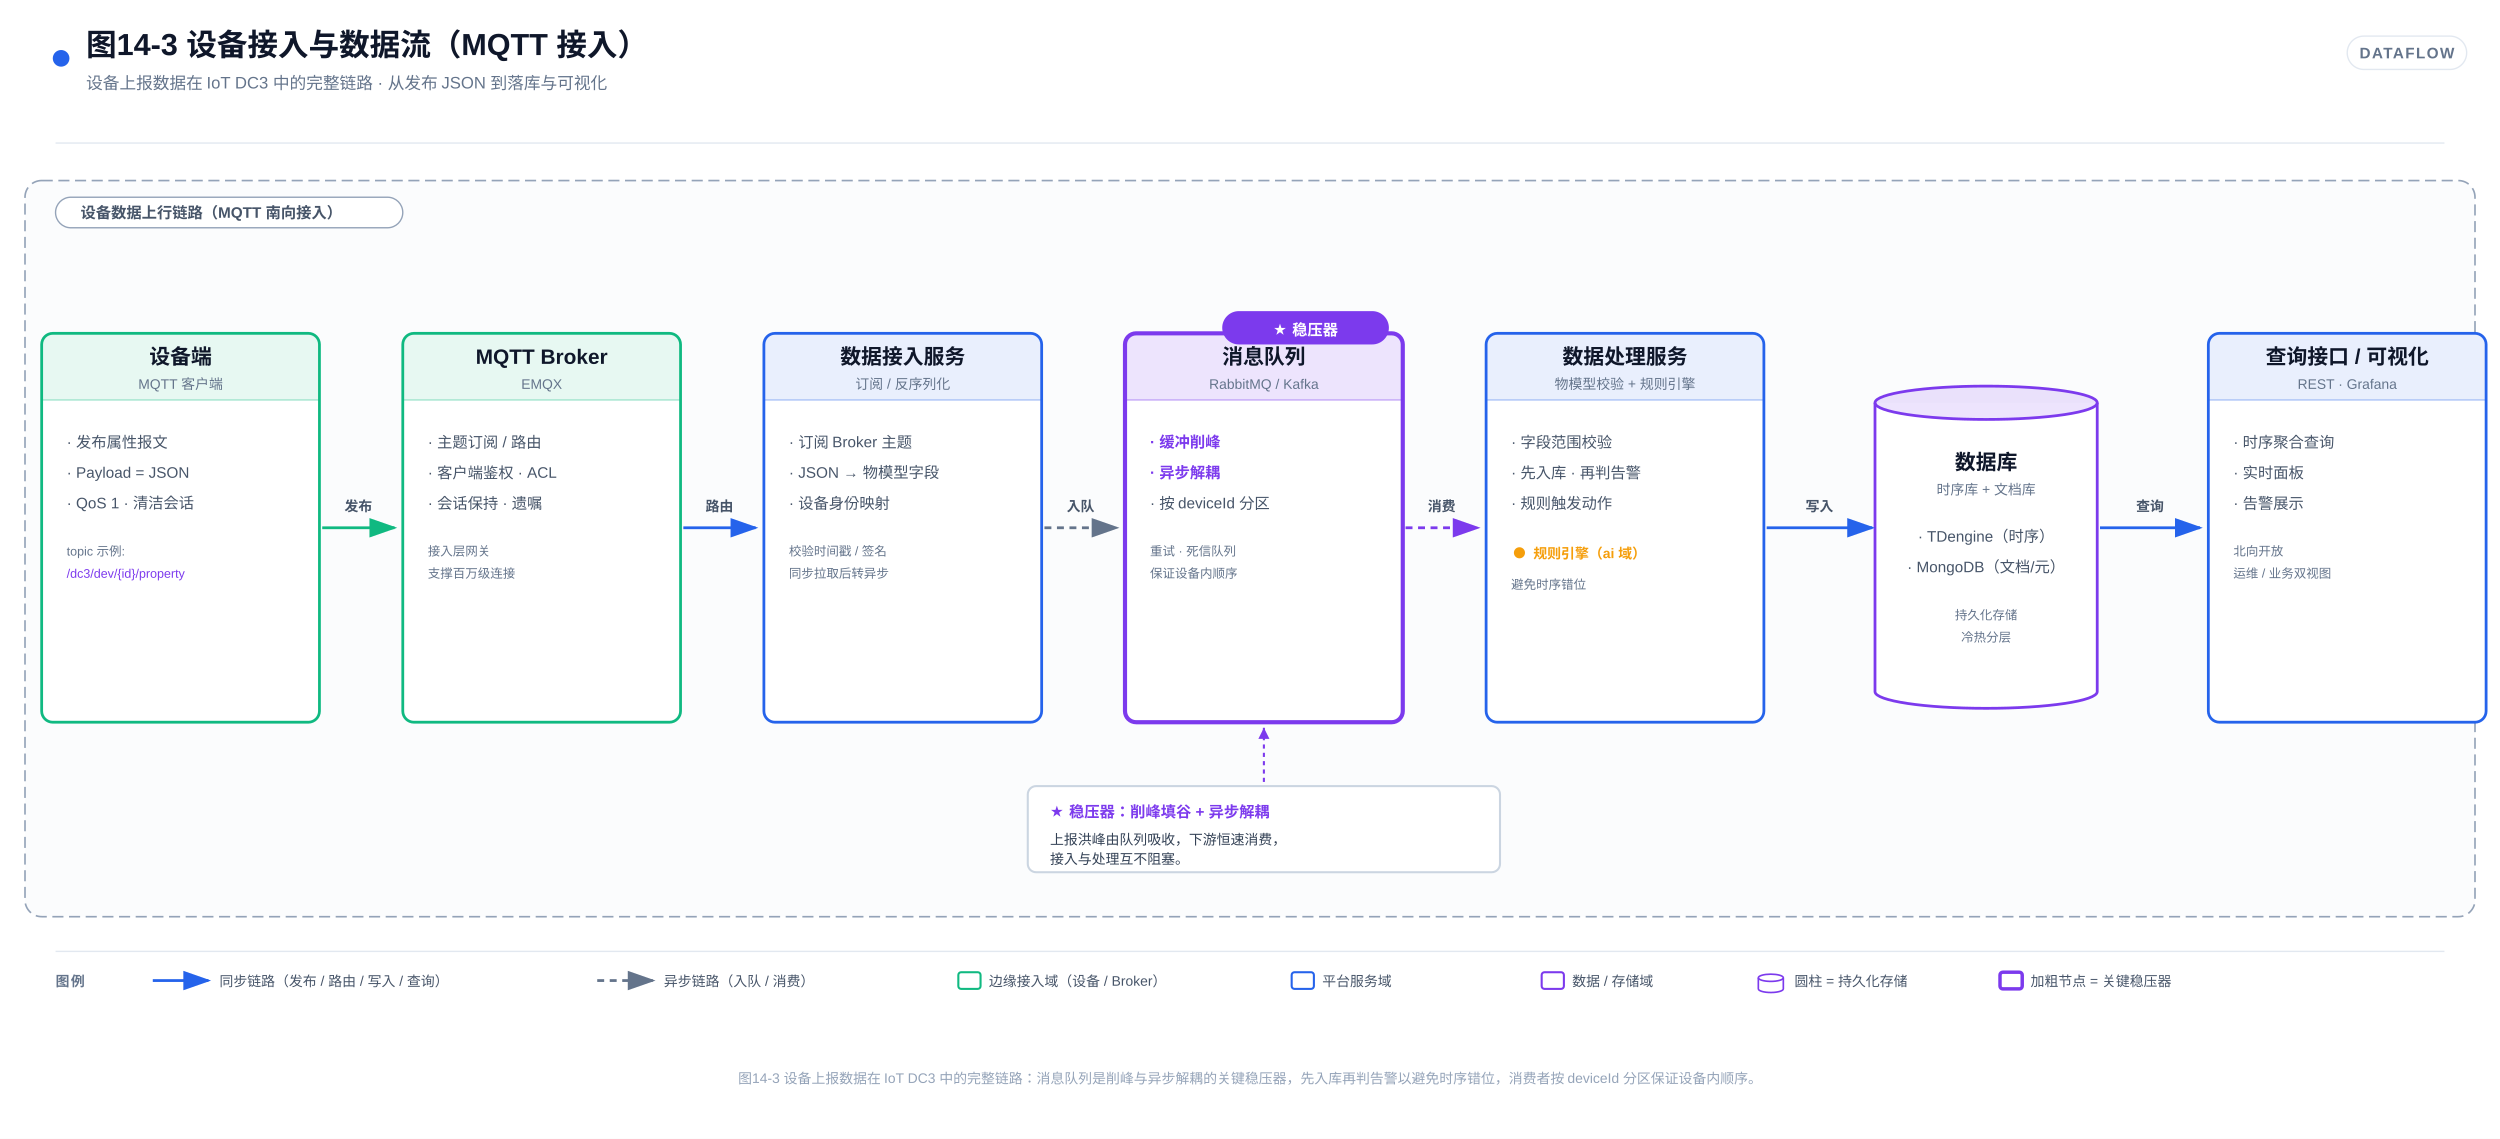
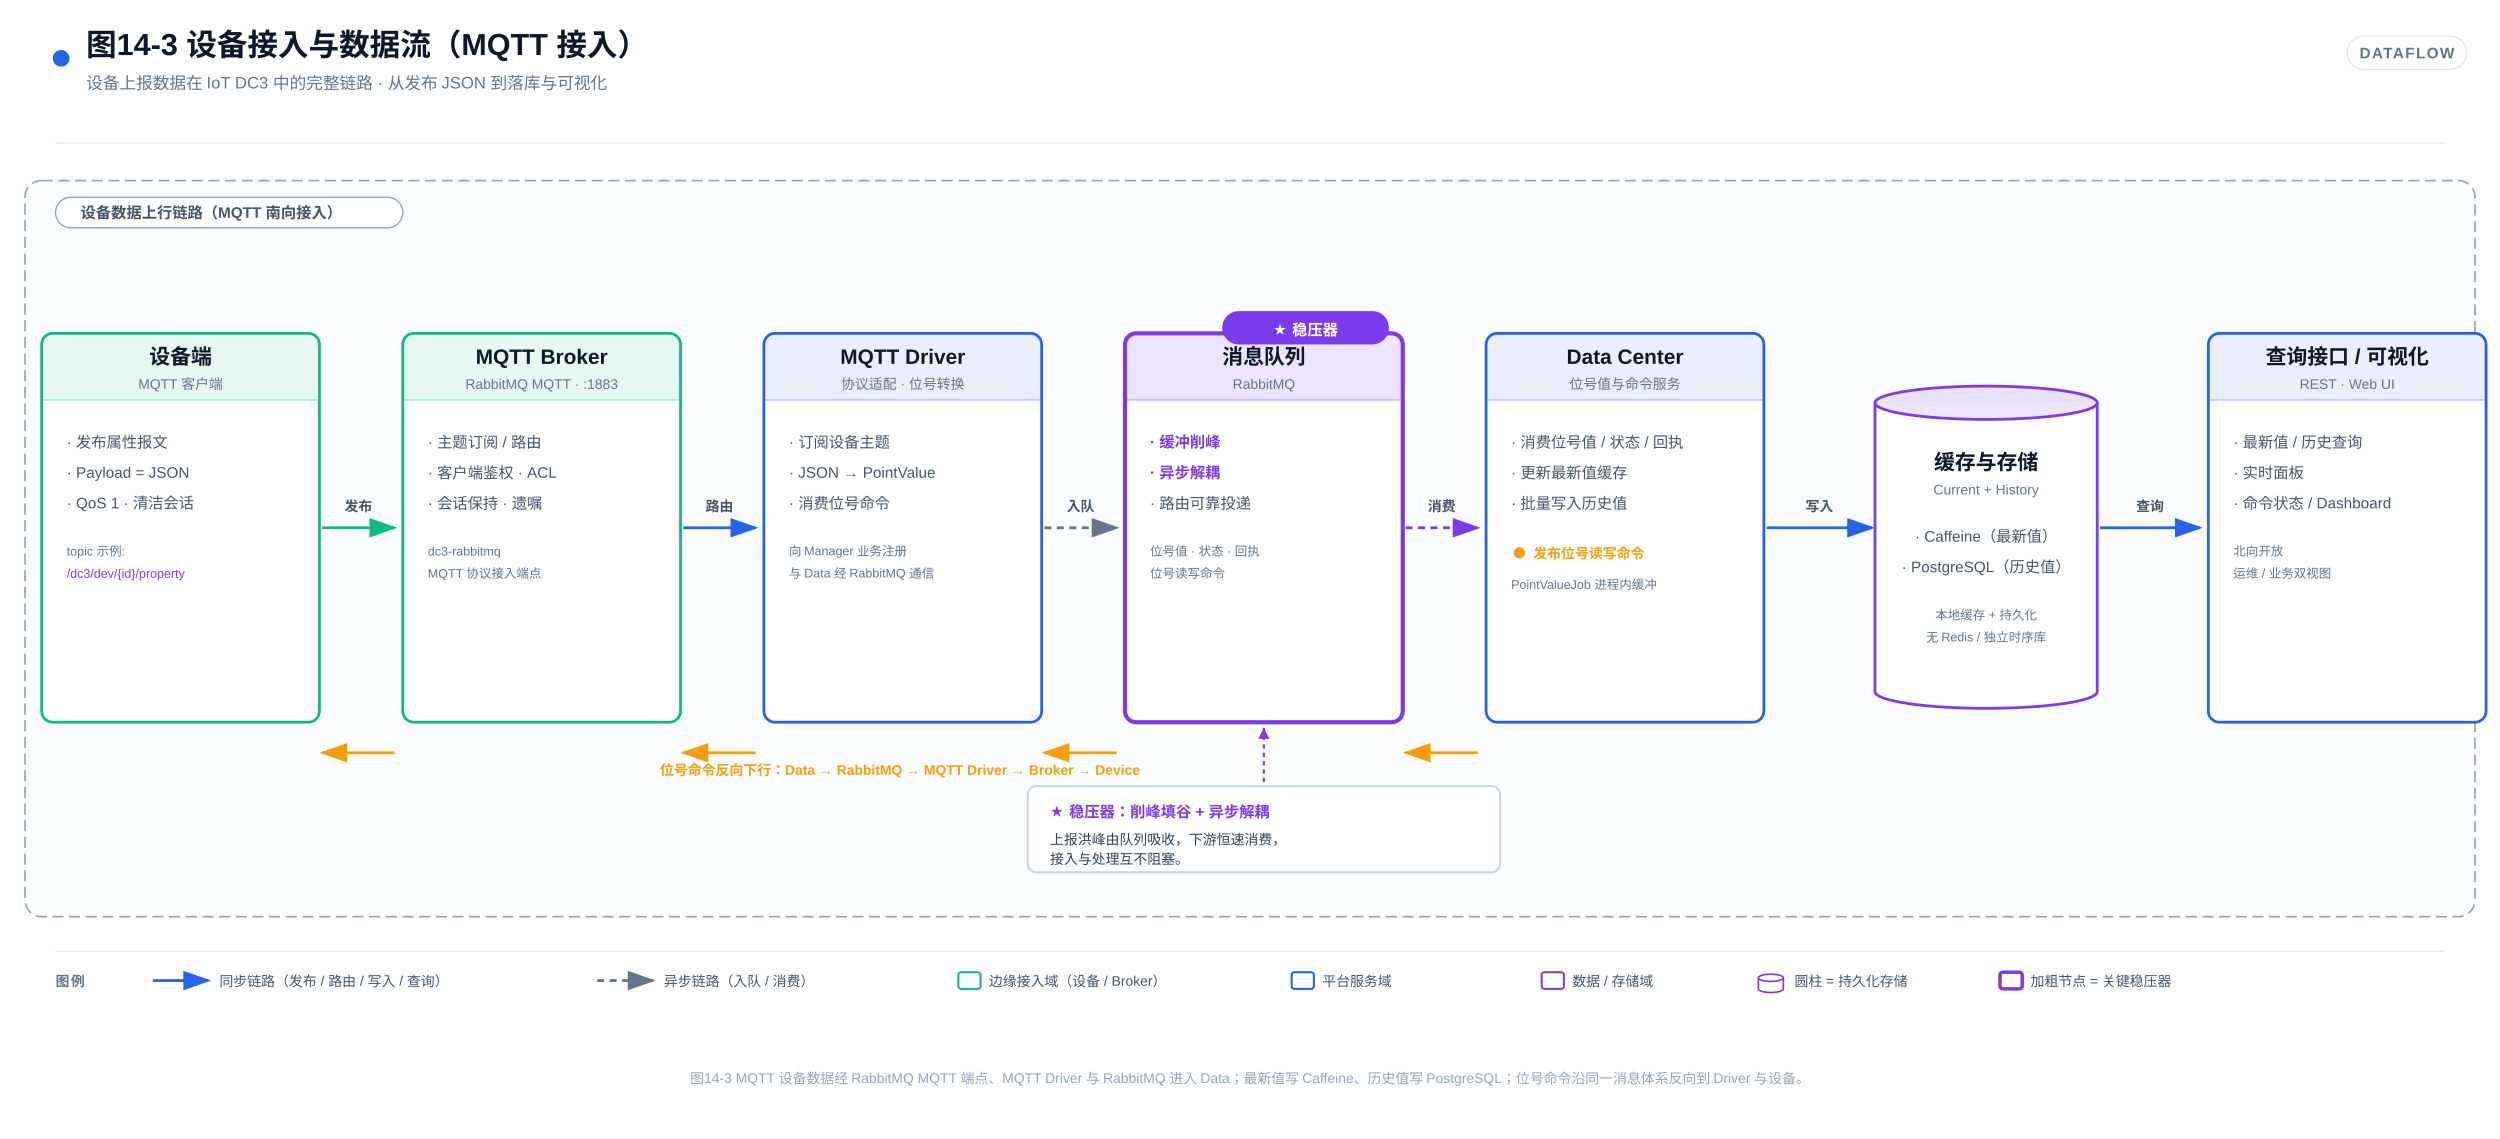
<svg xmlns="http://www.w3.org/2000/svg" width="1800" height="820" viewBox="0 0 1800 820" data-style="architecture-diagram-wireframe-white" font-family="'JetBrains Mono','PingFang SC','Microsoft YaHei',Arial,sans-serif">
  <defs>
    <marker id="ah-blue" markerWidth="10" markerHeight="7" refX="9" refY="3.5" orient="auto">
      <polygon points="0 0,10 3.5,0 7" fill="#2563EB" />
    </marker>
    <marker id="ah-green" markerWidth="10" markerHeight="7" refX="9" refY="3.5" orient="auto">
      <polygon points="0 0,10 3.5,0 7" fill="#10B981" />
    </marker>
    <marker id="ah-gray" markerWidth="10" markerHeight="7" refX="9" refY="3.5" orient="auto">
      <polygon points="0 0,10 3.5,0 7" fill="#64748B" />
    </marker>
    <marker id="ah-purple" markerWidth="10" markerHeight="7" refX="9" refY="3.5" orient="auto">
      <polygon points="0 0,10 3.5,0 7" fill="#7C3AED" />
    </marker>
    <marker id="ah-orange" markerWidth="10" markerHeight="7" refX="9" refY="3.5" orient="auto">
      <polygon points="0 0,10 3.5,0 7" fill="#F59E0B" />
    </marker>
  </defs>
  <rect x="0" y="0" width="1800" height="820" fill="#FFFFFF" />
  <circle cx="44" cy="42" r="6" fill="#2563EB" />
  <text x="62" y="40" font-size="22" font-weight="700" fill="#0F172A">图14-3 设备接入与数据流（MQTT 接入）</text>
  <text x="62" y="64" font-size="12" fill="#64748B">设备上报数据在 IoT DC3 中的完整链路 · 从发布 JSON 到落库与可视化</text>
  <rect x="1690" y="26" width="86" height="24" rx="12" fill="#FFFFFF" stroke="#E2E8F0" stroke-width="1" />
  <text x="1733" y="42" font-size="11" font-weight="700" fill="#64748B" text-anchor="middle" letter-spacing="1">DATAFLOW</text>
  <line x1="40" y1="103" x2="1760" y2="103" stroke="#E2E8F0" stroke-width="1" />
  <rect x="18" y="130" width="1764" height="530" rx="12" fill="#F8FAFC" fill-opacity="0.6" stroke="#94A3B8" stroke-width="1.2" stroke-dasharray="8 4" />
  <rect x="40" y="142" width="250" height="22" rx="11" fill="#FFFFFF" stroke="#94A3B8" stroke-width="1" />
  <text x="58" y="157" font-size="11" font-weight="600" fill="#475569">设备数据上行链路（MQTT 南向接入）</text>
  <g transform="translate(30,240)">
    <rect x="0" y="0" width="200" height="280" rx="8" fill="#FFFFFF" stroke="#10B981" stroke-width="2" />
    <path d="M0,8 Q0,0 8,0 L192,0 Q200,0 200,8 L200,48 L0,48 Z" fill="#10B981" fill-opacity="0.1" />
    <line x1="0" y1="48" x2="200" y2="48" stroke="#10B981" stroke-opacity="0.35" stroke-width="1" />
    <text x="100" y="22" font-size="15" font-weight="700" fill="#0F172A" text-anchor="middle">设备端</text>
    <text x="100" y="40" font-size="10" fill="#64748B" text-anchor="middle">MQTT 客户端</text>
    <text x="18" y="82" font-size="11" fill="#475569">· 发布属性报文</text>
    <text x="18" y="104" font-size="11" fill="#475569">· Payload = JSON</text>
    <text x="18" y="126" font-size="11" fill="#475569">· QoS 1 · 清洁会话</text>
    <text x="18" y="160" font-size="9" fill="#64748B">topic 示例:</text>
    <text x="18" y="176" font-size="9" fill="#7C3AED">/dc3/dev/{id}/property</text>
  </g>
  <g transform="translate(290,240)">
    <rect x="0" y="0" width="200" height="280" rx="8" fill="#FFFFFF" stroke="#10B981" stroke-width="2" />
    <path d="M0,8 Q0,0 8,0 L192,0 Q200,0 200,8 L200,48 L0,48 Z" fill="#10B981" fill-opacity="0.1" />
    <line x1="0" y1="48" x2="200" y2="48" stroke="#10B981" stroke-opacity="0.35" stroke-width="1" />
    <text x="100" y="22" font-size="15" font-weight="700" fill="#0F172A" text-anchor="middle">MQTT Broker</text>
-     <text x="100" y="40" font-size="10" fill="#64748B" text-anchor="middle">EMQX</text>
+     <text x="100" y="40" font-size="10" fill="#64748B" text-anchor="middle">RabbitMQ MQTT · :1883</text>
    <text x="18" y="82" font-size="11" fill="#475569">· 主题订阅 / 路由</text>
    <text x="18" y="104" font-size="11" fill="#475569">· 客户端鉴权 · ACL</text>
    <text x="18" y="126" font-size="11" fill="#475569">· 会话保持 · 遗嘱</text>
-     <text x="18" y="160" font-size="9" fill="#64748B">接入层网关</text>
-     <text x="18" y="176" font-size="9" fill="#64748B">支撑百万级连接</text>
+     <text x="18" y="160" font-size="9" fill="#64748B">dc3-rabbitmq</text>
+     <text x="18" y="176" font-size="9" fill="#64748B">MQTT 协议接入端点</text>
  </g>
  <g transform="translate(550,240)">
    <rect x="0" y="0" width="200" height="280" rx="8" fill="#FFFFFF" stroke="#2563EB" stroke-width="2" />
    <path d="M0,8 Q0,0 8,0 L192,0 Q200,0 200,8 L200,48 L0,48 Z" fill="#2563EB" fill-opacity="0.1" />
    <line x1="0" y1="48" x2="200" y2="48" stroke="#2563EB" stroke-opacity="0.35" stroke-width="1" />
-     <text x="100" y="22" font-size="15" font-weight="700" fill="#0F172A" text-anchor="middle">数据接入服务</text>
-     <text x="100" y="40" font-size="10" fill="#64748B" text-anchor="middle">订阅 / 反序列化</text>
-     <text x="18" y="82" font-size="11" fill="#475569">· 订阅 Broker 主题</text>
-     <text x="18" y="104" font-size="11" fill="#475569">· JSON → 物模型字段</text>
-     <text x="18" y="126" font-size="11" fill="#475569">· 设备身份映射</text>
-     <text x="18" y="160" font-size="9" fill="#64748B">校验时间戳 / 签名</text>
-     <text x="18" y="176" font-size="9" fill="#64748B">同步拉取后转异步</text>
+     <text x="100" y="22" font-size="15" font-weight="700" fill="#0F172A" text-anchor="middle">MQTT Driver</text>
+     <text x="100" y="40" font-size="10" fill="#64748B" text-anchor="middle">协议适配 · 位号转换</text>
+     <text x="18" y="82" font-size="11" fill="#475569">· 订阅设备主题</text>
+     <text x="18" y="104" font-size="11" fill="#475569">· JSON → PointValue</text>
+     <text x="18" y="126" font-size="11" fill="#475569">· 消费位号命令</text>
+     <text x="18" y="160" font-size="9" fill="#64748B">向 Manager 业务注册</text>
+     <text x="18" y="176" font-size="9" fill="#64748B">与 Data 经 RabbitMQ 通信</text>
  </g>
  <g transform="translate(810,240)">
    <rect x="0" y="0" width="200" height="280" rx="8" fill="#FFFFFF" stroke="#7C3AED" stroke-width="3" />
    <path d="M0,8 Q0,0 8,0 L192,0 Q200,0 200,8 L200,48 L0,48 Z" fill="#7C3AED" fill-opacity="0.14" />
    <line x1="0" y1="48" x2="200" y2="48" stroke="#7C3AED" stroke-opacity="0.4" stroke-width="1" />
    <text x="100" y="22" font-size="15" font-weight="700" fill="#0F172A" text-anchor="middle">消息队列</text>
-     <text x="100" y="40" font-size="10" fill="#64748B" text-anchor="middle">RabbitMQ / Kafka</text>
+     <text x="100" y="40" font-size="10" fill="#64748B" text-anchor="middle">RabbitMQ</text>
    <text x="18" y="82" font-size="11" font-weight="600" fill="#7C3AED">· 缓冲削峰</text>
    <text x="18" y="104" font-size="11" font-weight="600" fill="#7C3AED">· 异步解耦</text>
-     <text x="18" y="126" font-size="11" fill="#475569">· 按 deviceId 分区</text>
-     <text x="18" y="160" font-size="9" fill="#64748B">重试 · 死信队列</text>
-     <text x="18" y="176" font-size="9" fill="#64748B">保证设备内顺序</text>
+     <text x="18" y="126" font-size="11" fill="#475569">· 路由可靠投递</text>
+     <text x="18" y="160" font-size="9" fill="#64748B">位号值 · 状态 · 回执</text>
+     <text x="18" y="176" font-size="9" fill="#64748B">位号读写命令</text>
    <rect x="70" y="-16" width="120" height="24" rx="12" fill="#7C3AED" />
    <text x="130" y="1" font-size="11" font-weight="700" fill="#FFFFFF" text-anchor="middle">★ 稳压器</text>
  </g>
  <g transform="translate(1070,240)">
    <rect x="0" y="0" width="200" height="280" rx="8" fill="#FFFFFF" stroke="#2563EB" stroke-width="2" />
    <path d="M0,8 Q0,0 8,0 L192,0 Q200,0 200,8 L200,48 L0,48 Z" fill="#2563EB" fill-opacity="0.1" />
    <line x1="0" y1="48" x2="200" y2="48" stroke="#2563EB" stroke-opacity="0.35" stroke-width="1" />
-     <text x="100" y="22" font-size="15" font-weight="700" fill="#0F172A" text-anchor="middle">数据处理服务</text>
-     <text x="100" y="40" font-size="10" fill="#64748B" text-anchor="middle">物模型校验 + 规则引擎</text>
-     <text x="18" y="82" font-size="11" fill="#475569">· 字段范围校验</text>
-     <text x="18" y="104" font-size="11" fill="#475569">· 先入库 · 再判告警</text>
-     <text x="18" y="126" font-size="11" fill="#475569">· 规则触发动作</text>
+     <text x="100" y="22" font-size="15" font-weight="700" fill="#0F172A" text-anchor="middle">Data Center</text>
+     <text x="100" y="40" font-size="10" fill="#64748B" text-anchor="middle">位号值与命令服务</text>
+     <text x="18" y="82" font-size="11" fill="#475569">· 消费位号值 / 状态 / 回执</text>
+     <text x="18" y="104" font-size="11" fill="#475569">· 更新最新值缓存</text>
+     <text x="18" y="126" font-size="11" fill="#475569">· 批量写入历史值</text>
    <circle cx="24" cy="158" r="4" fill="#F59E0B" />
-     <text x="34" y="162" font-size="10" font-weight="600" fill="#F59E0B">规则引擎（ai 域）</text>
-     <text x="18" y="184" font-size="9" fill="#64748B">避免时序错位</text>
+     <text x="34" y="162" font-size="10" font-weight="600" fill="#F59E0B">发布位号读写命令</text>
+     <text x="18" y="184" font-size="9" fill="#64748B">PointValueJob 进程内缓冲</text>
  </g>
  <g transform="translate(1330,240)">
    <path d="M 20 50 L 20 258 A 80 12 0 0 0 180 258 L 180 50" fill="#FFFFFF" stroke="#7C3AED" stroke-width="2" stroke-linejoin="round" />
    <ellipse cx="100" cy="50" rx="80" ry="12" fill="#7C3AED" fill-opacity="0.14" stroke="#7C3AED" stroke-width="2" />
-     <text x="100" y="98" font-size="15" font-weight="700" fill="#0F172A" text-anchor="middle">数据库</text>
-     <text x="100" y="116" font-size="10" fill="#64748B" text-anchor="middle">时序库 + 文档库</text>
-     <text x="100" y="150" font-size="11" fill="#475569" text-anchor="middle">· TDengine（时序）</text>
-     <text x="100" y="172" font-size="11" fill="#475569" text-anchor="middle">· MongoDB（文档/元）</text>
-     <text x="100" y="206" font-size="9" fill="#64748B" text-anchor="middle">持久化存储</text>
-     <text x="100" y="222" font-size="9" fill="#64748B" text-anchor="middle">冷热分层</text>
+     <text x="100" y="98" font-size="15" font-weight="700" fill="#0F172A" text-anchor="middle">缓存与存储</text>
+     <text x="100" y="116" font-size="10" fill="#64748B" text-anchor="middle">Current + History</text>
+     <text x="100" y="150" font-size="11" fill="#475569" text-anchor="middle">· Caffeine（最新值）</text>
+     <text x="100" y="172" font-size="11" fill="#475569" text-anchor="middle">· PostgreSQL（历史值）</text>
+     <text x="100" y="206" font-size="9" fill="#64748B" text-anchor="middle">本地缓存 + 持久化</text>
+     <text x="100" y="222" font-size="9" fill="#64748B" text-anchor="middle">无 Redis / 独立时序库</text>
  </g>
  <g transform="translate(1590,240)">
    <rect x="0" y="0" width="200" height="280" rx="8" fill="#FFFFFF" stroke="#2563EB" stroke-width="2" />
    <path d="M0,8 Q0,0 8,0 L192,0 Q200,0 200,8 L200,48 L0,48 Z" fill="#2563EB" fill-opacity="0.1" />
    <line x1="0" y1="48" x2="200" y2="48" stroke="#2563EB" stroke-opacity="0.35" stroke-width="1" />
    <text x="100" y="22" font-size="15" font-weight="700" fill="#0F172A" text-anchor="middle">查询接口 / 可视化</text>
-     <text x="100" y="40" font-size="10" fill="#64748B" text-anchor="middle">REST · Grafana</text>
-     <text x="18" y="82" font-size="11" fill="#475569">· 时序聚合查询</text>
+     <text x="100" y="40" font-size="10" fill="#64748B" text-anchor="middle">REST · Web UI</text>
+     <text x="18" y="82" font-size="11" fill="#475569">· 最新值 / 历史查询</text>
    <text x="18" y="104" font-size="11" fill="#475569">· 实时面板</text>
-     <text x="18" y="126" font-size="11" fill="#475569">· 告警展示</text>
+     <text x="18" y="126" font-size="11" fill="#475569">· 命令状态 / Dashboard</text>
    <text x="18" y="160" font-size="9" fill="#64748B">北向开放</text>
    <text x="18" y="176" font-size="9" fill="#64748B">运维 / 业务双视图</text>
  </g>
  <line x1="232" y1="380" x2="284" y2="380" stroke="#10B981" stroke-width="2" marker-end="url(#ah-green)" />
  <text x="258" y="368" font-size="10" font-weight="600" fill="#475569" text-anchor="middle">发布</text>
  <line x1="492" y1="380" x2="544" y2="380" stroke="#2563EB" stroke-width="2" marker-end="url(#ah-blue)" />
  <text x="518" y="368" font-size="10" font-weight="600" fill="#475569" text-anchor="middle">路由</text>
  <line x1="752" y1="380" x2="804" y2="380" stroke="#64748B" stroke-width="2" stroke-dasharray="5 4" marker-end="url(#ah-gray)" />
  <text x="778" y="368" font-size="10" font-weight="600" fill="#475569" text-anchor="middle">入队</text>
  <line x1="1012" y1="380" x2="1064" y2="380" stroke="#7C3AED" stroke-width="2" stroke-dasharray="5 4" marker-end="url(#ah-purple)" />
  <text x="1038" y="368" font-size="10" font-weight="600" fill="#475569" text-anchor="middle">消费</text>
  <line x1="1272" y1="380" x2="1348" y2="380" stroke="#2563EB" stroke-width="2" marker-end="url(#ah-blue)" />
  <text x="1310" y="368" font-size="10" font-weight="600" fill="#475569" text-anchor="middle">写入</text>
  <line x1="1512" y1="380" x2="1584" y2="380" stroke="#2563EB" stroke-width="2" marker-end="url(#ah-blue)" />
  <text x="1548" y="368" font-size="10" font-weight="600" fill="#475569" text-anchor="middle">查询</text>
+   <line x1="1064" y1="542" x2="1012" y2="542" stroke="#F59E0B" stroke-width="2" marker-end="url(#ah-orange)" />
+   <line x1="804" y1="542" x2="752" y2="542" stroke="#F59E0B" stroke-width="2" marker-end="url(#ah-orange)" />
+   <line x1="544" y1="542" x2="492" y2="542" stroke="#F59E0B" stroke-width="2" marker-end="url(#ah-orange)" />
+   <line x1="284" y1="542" x2="232" y2="542" stroke="#F59E0B" stroke-width="2" marker-end="url(#ah-orange)" />
+   <text x="648" y="558" font-size="10" font-weight="600" fill="#F59E0B" text-anchor="middle">位号命令反向下行：Data → RabbitMQ → MQTT Driver → Broker → Device</text>
  <line x1="910" y1="524" x2="910" y2="566" stroke="#7C3AED" stroke-width="1.5" stroke-dasharray="3 3" />
  <polygon points="910,524 906,532 914,532" fill="#7C3AED" />
  <rect x="740" y="566" width="340" height="62" rx="6" fill="#FFFFFF" stroke="#CBD5E1" stroke-width="1.5" />
  <text x="756" y="588" font-size="11" font-weight="700" fill="#7C3AED">★ 稳压器：削峰填谷 + 异步解耦</text>
  <text x="756" y="608" font-size="10" fill="#334155">上报洪峰由队列吸收，下游恒速消费，</text>
  <text x="756" y="622" font-size="10" fill="#334155">接入与处理互不阻塞。</text>
  <line x1="40" y1="685" x2="1760" y2="685" stroke="#E2E8F0" stroke-width="1" />
  <text x="40" y="710" font-size="10" font-weight="700" fill="#64748B" letter-spacing="1">图例</text>
  <line x1="110" y1="706" x2="150" y2="706" stroke="#2563EB" stroke-width="2" marker-end="url(#ah-blue)" />
  <text x="158" y="710" font-size="10" fill="#475569">同步链路（发布 / 路由 / 写入 / 查询）</text>
  <line x1="430" y1="706" x2="470" y2="706" stroke="#64748B" stroke-width="2" stroke-dasharray="5 4" marker-end="url(#ah-gray)" />
  <text x="478" y="710" font-size="10" fill="#475569">异步链路（入队 / 消费）</text>
  <rect x="690" y="700" width="16" height="12" rx="2" fill="#FFFFFF" stroke="#10B981" stroke-width="1.5" />
  <text x="712" y="710" font-size="10" fill="#475569">边缘接入域（设备 / Broker）</text>
  <rect x="930" y="700" width="16" height="12" rx="2" fill="#FFFFFF" stroke="#2563EB" stroke-width="1.5" />
  <text x="952" y="710" font-size="10" fill="#475569">平台服务域</text>
  <rect x="1110" y="700" width="16" height="12" rx="2" fill="#FFFFFF" stroke="#7C3AED" stroke-width="1.5" />
  <text x="1132" y="710" font-size="10" fill="#475569">数据 / 存储域</text>
  <ellipse cx="1275" cy="704" rx="9" ry="2.6" fill="none" stroke="#7C3AED" stroke-width="1.2" />
  <path d="M 1266 704 L 1266 712 A 9 2.6 0 0 0 1284 712 L 1284 704" fill="none" stroke="#7C3AED" stroke-width="1.2" />
  <text x="1292" y="710" font-size="10" fill="#475569">圆柱 = 持久化存储</text>
  <rect x="1440" y="700" width="16" height="12" rx="2" fill="#FFFFFF" stroke="#7C3AED" stroke-width="2.5" />
  <text x="1462" y="710" font-size="10" fill="#475569">加粗节点 = 关键稳压器</text>
-   <text x="900" y="780" font-size="10" fill="#94A3B8" text-anchor="middle">图14-3 设备上报数据在 IoT DC3 中的完整链路：消息队列是削峰与异步解耦的关键稳压器，先入库再判告警以避免时序错位，消费者按 deviceId 分区保证设备内顺序。</text>
+   <text x="900" y="780" font-size="10" fill="#94A3B8" text-anchor="middle">图14-3 MQTT 设备数据经 RabbitMQ MQTT 端点、MQTT Driver 与 RabbitMQ 进入 Data；最新值写 Caffeine、历史值写 PostgreSQL；位号命令沿同一消息体系反向到 Driver 与设备。</text>
</svg>
